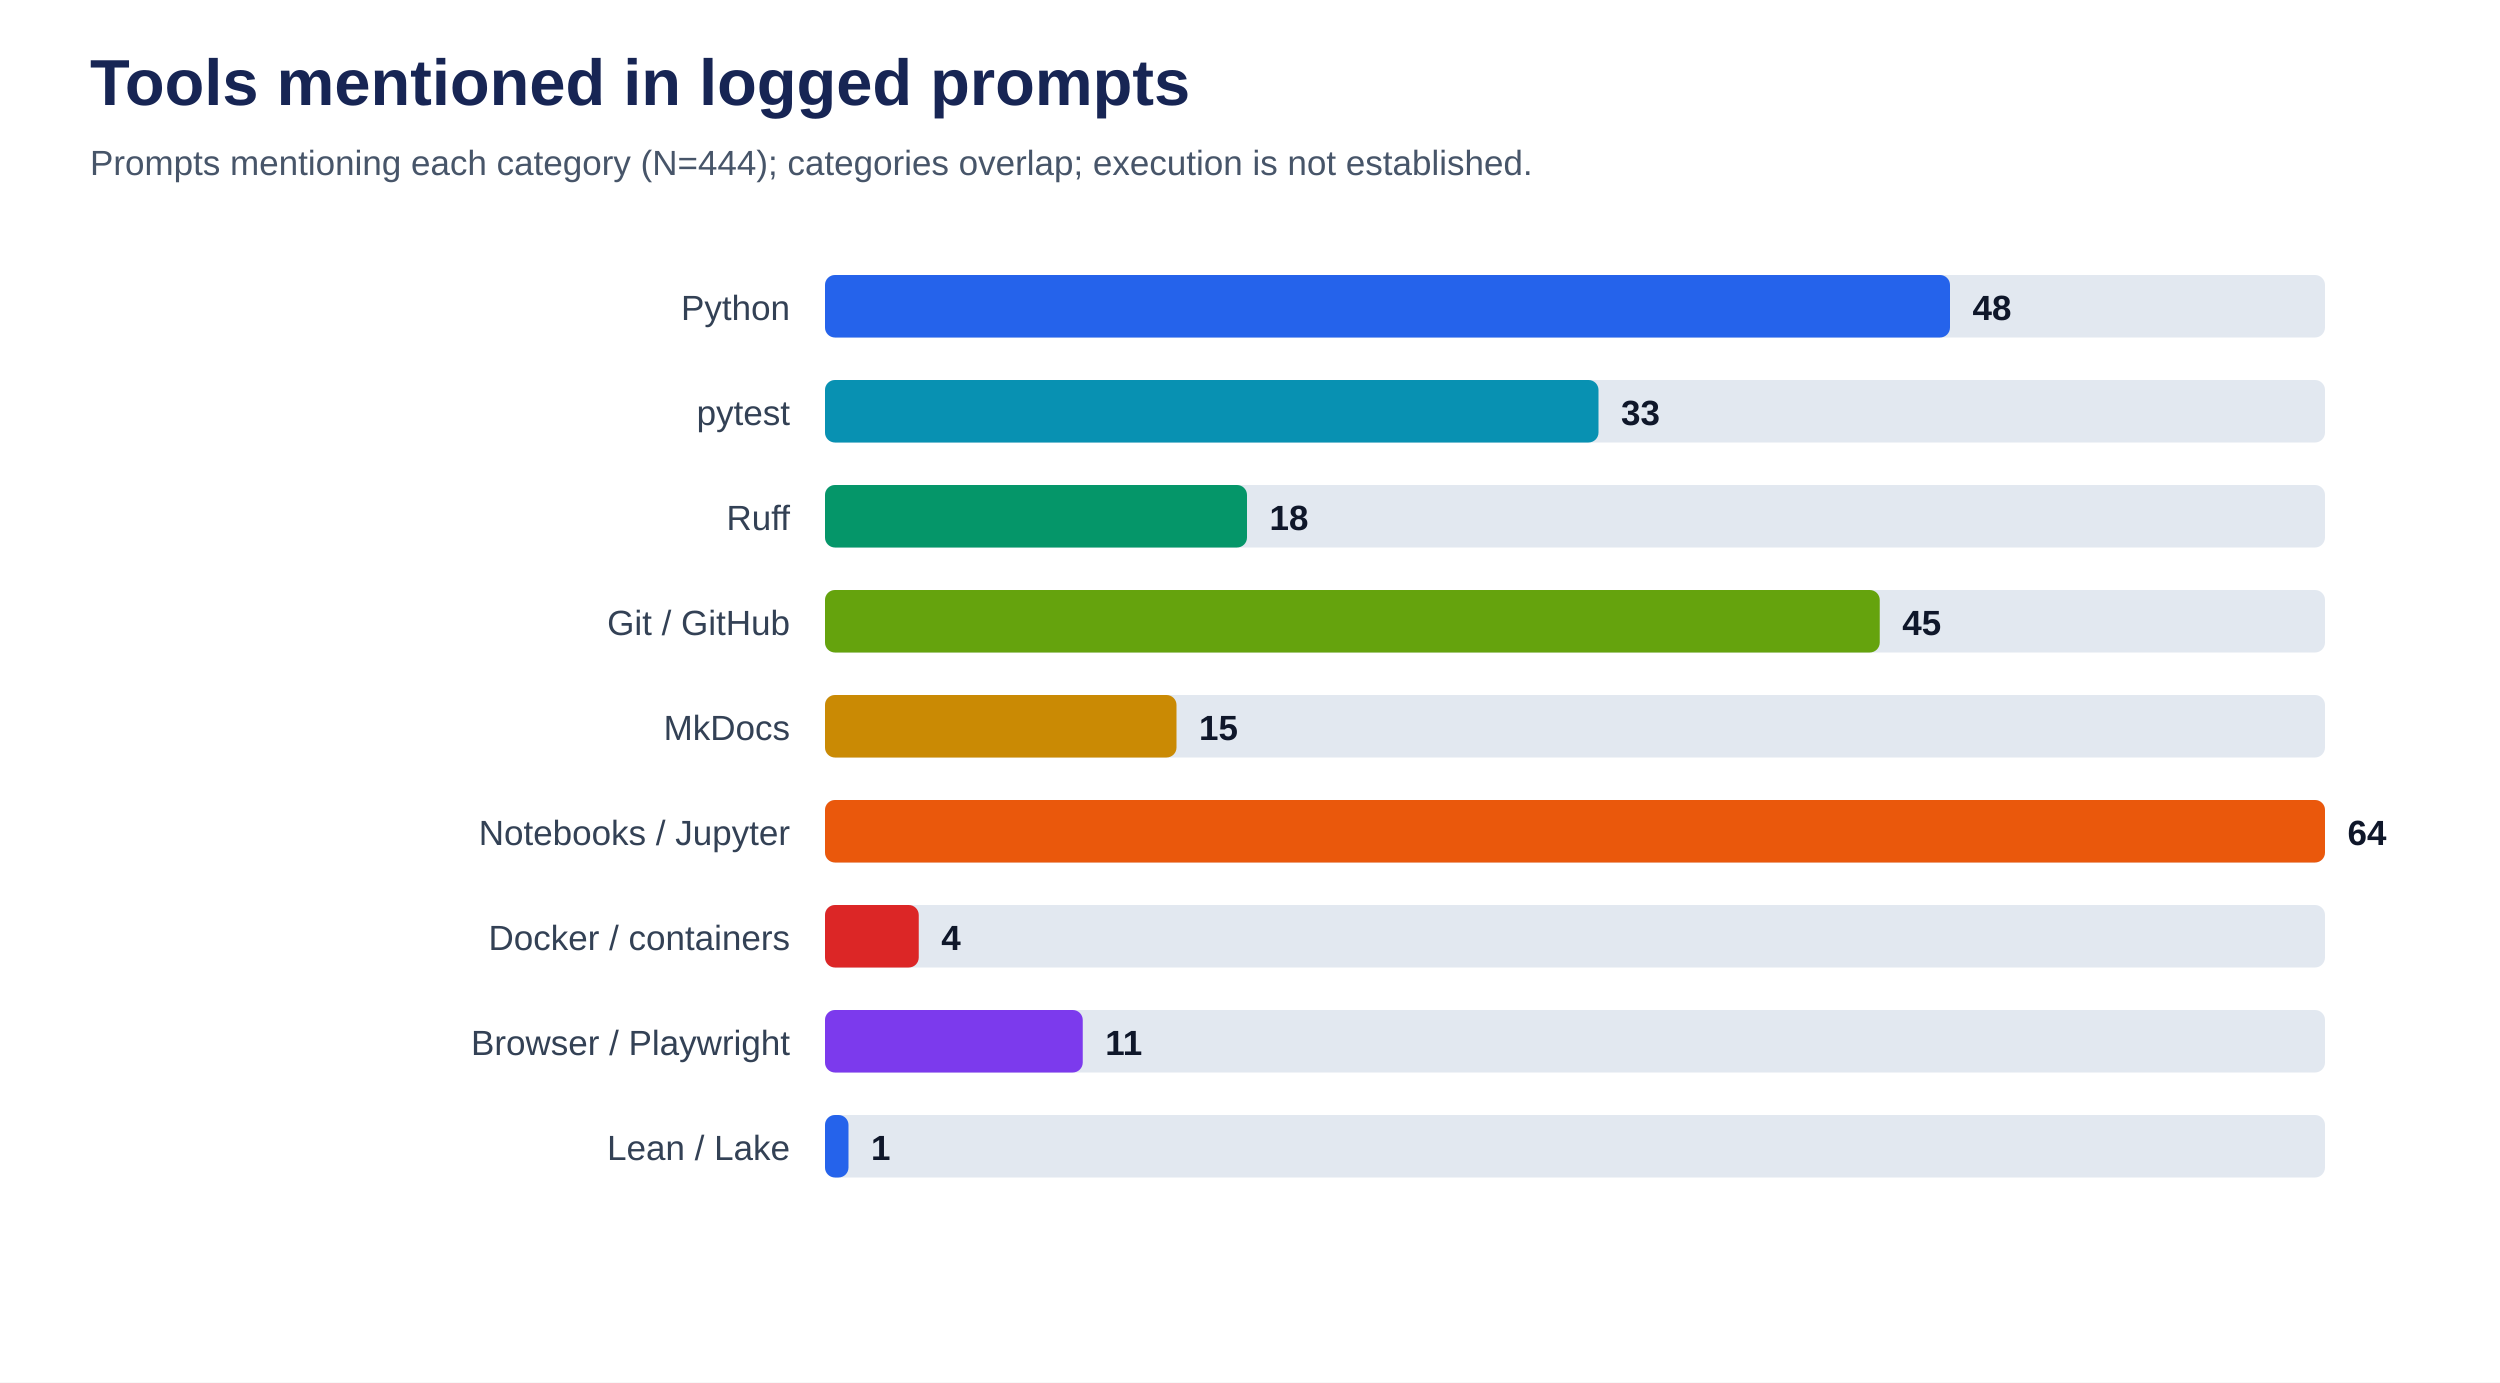
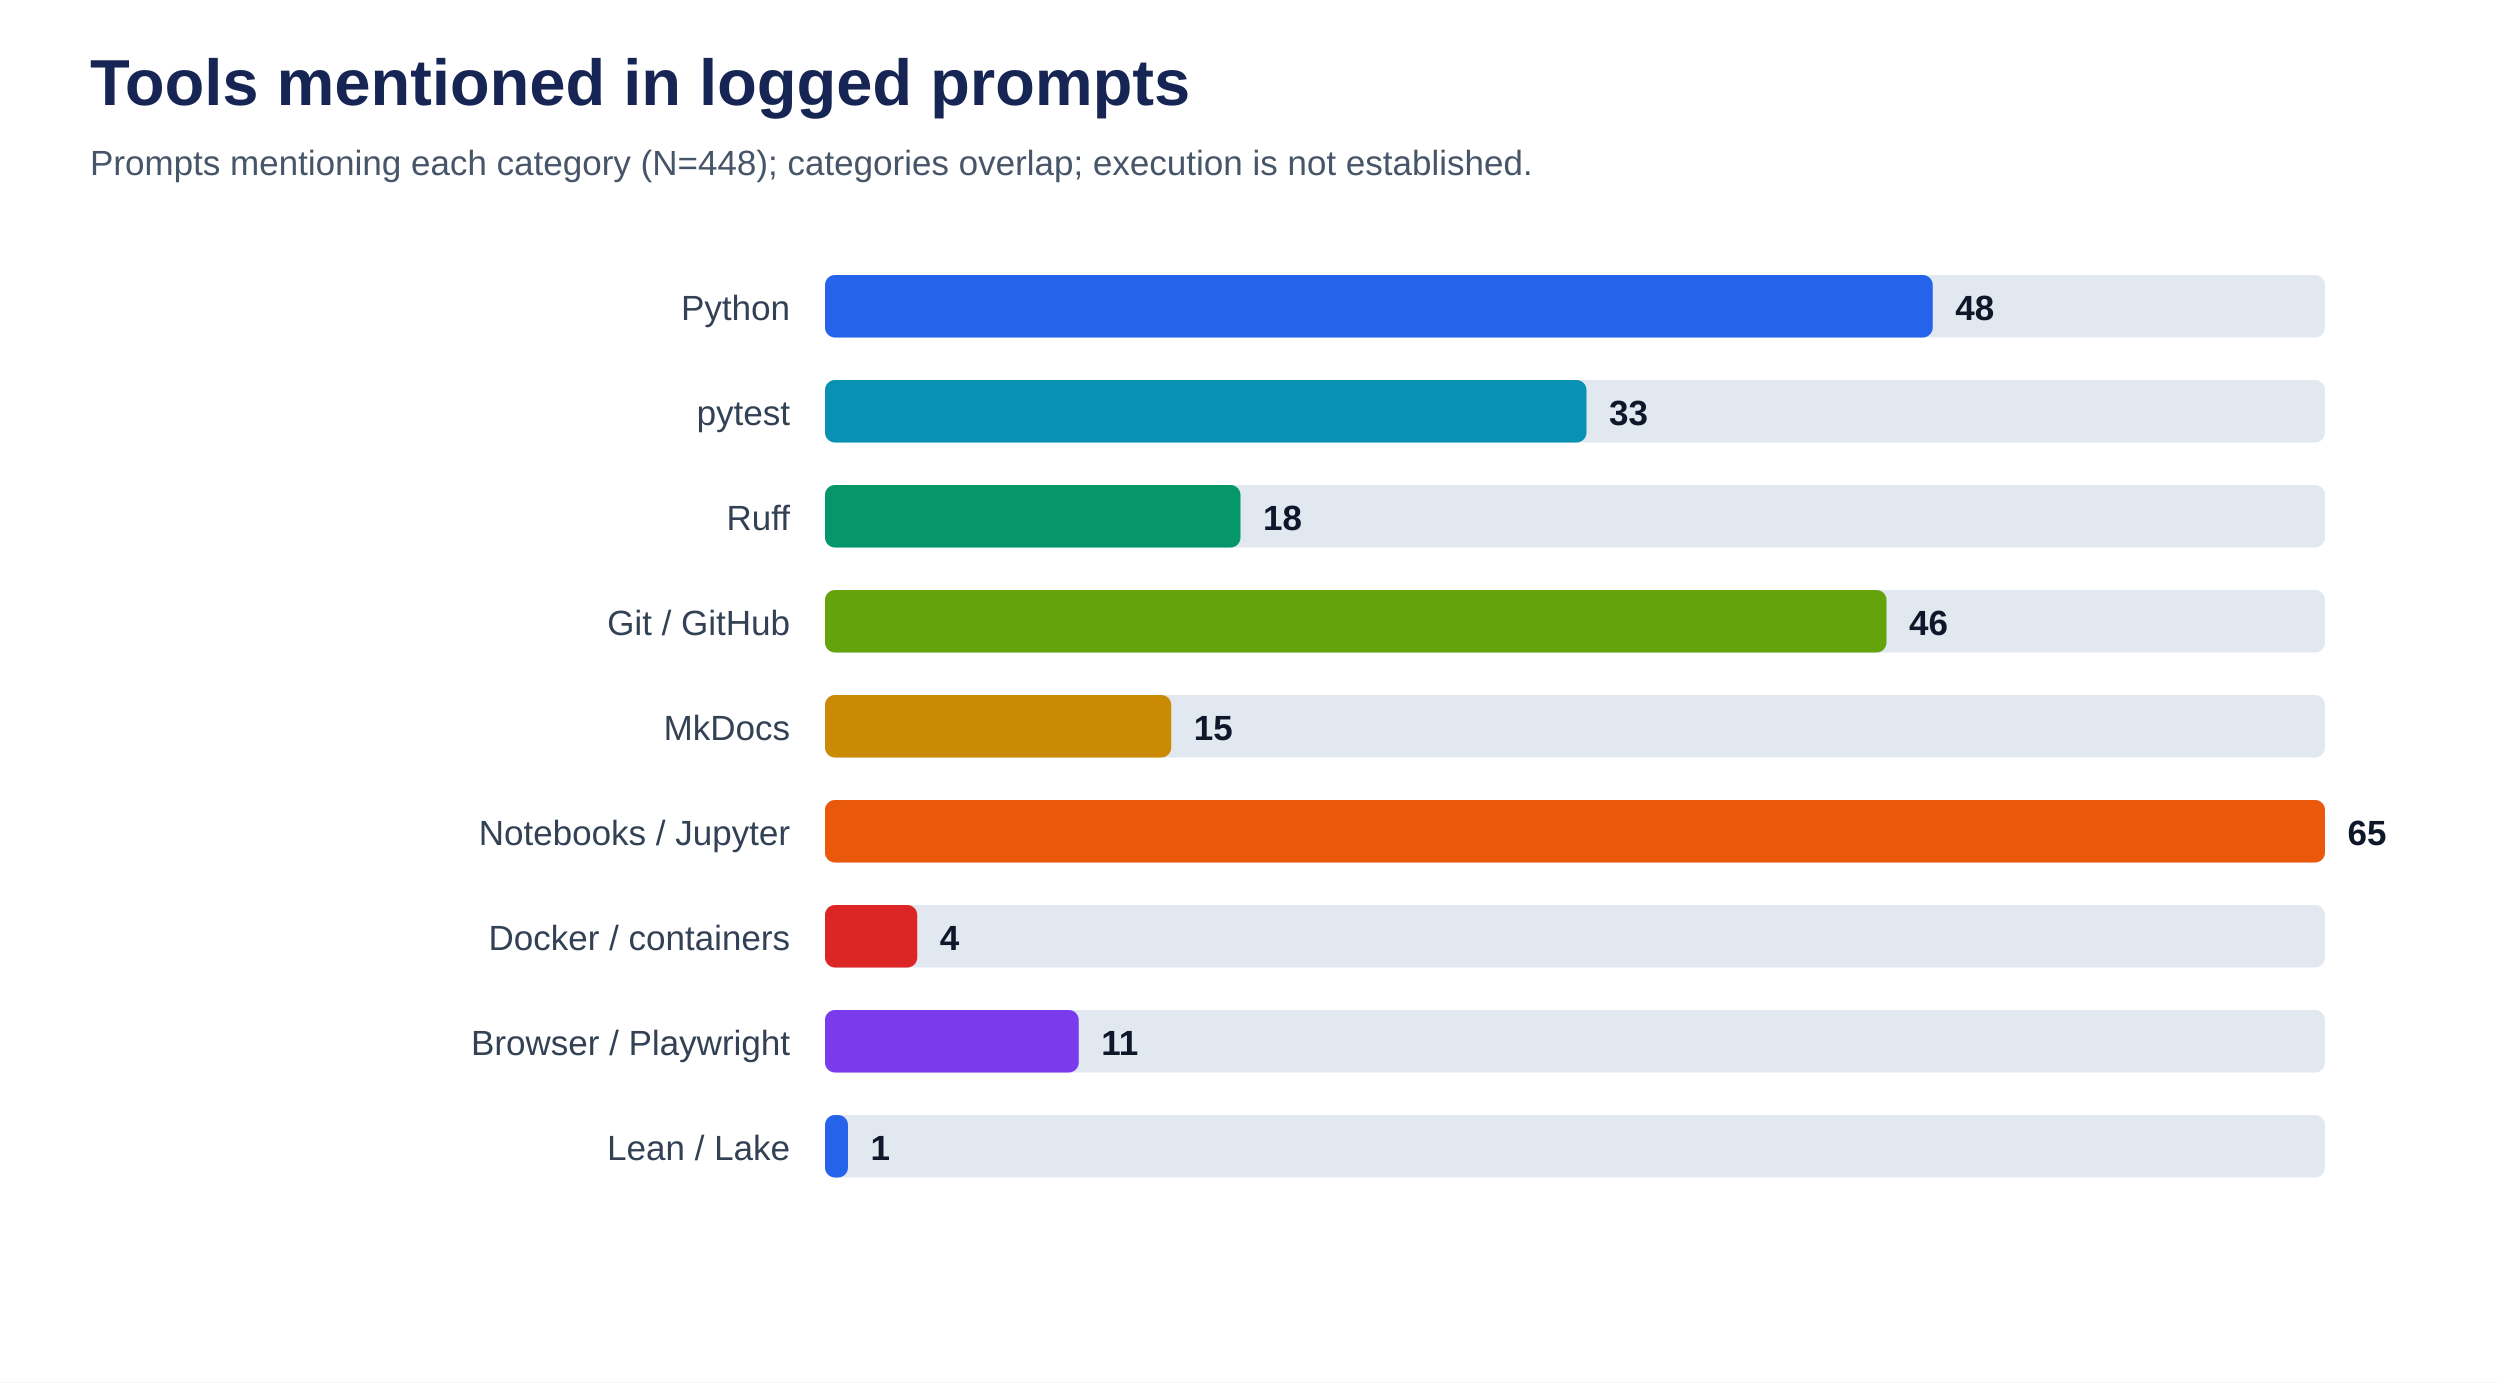
<svg xmlns="http://www.w3.org/2000/svg" viewBox="0 0 1000 553" role="img" aria-labelledby="title desc">
  <rect width="100%" height="100%" fill="#ffffff" />
  <text x="36" y="42" font-family="Arial, sans-serif" font-size="26" font-weight="700" fill="#172554">Tools mentioned in logged prompts</text>
-   <text x="36" y="70" font-family="Arial, sans-serif" font-size="14" fill="#475569">Prompts mentioning each category (N=444); categories overlap; execution is not established.</text>
+   <text x="36" y="70" font-family="Arial, sans-serif" font-size="14" fill="#475569">Prompts mentioning each category (N=448); categories overlap; execution is not established.</text>
  <text x="316" y="128" text-anchor="end" font-family="Arial, sans-serif" font-size="14" fill="#334155">Python</text>
  <rect x="330" y="110" width="600" height="25" rx="4" fill="#e2e8f0" />
-   <rect x="330" y="110" width="450.0" height="25" rx="4" fill="#2563eb" />
-   <text x="789.0" y="128" font-family="Arial, sans-serif" font-size="14" font-weight="700" fill="#0f172a">48</text>
+   <rect x="330" y="110" width="443.1" height="25" rx="4" fill="#2563eb" />
+   <text x="782.1" y="128" font-family="Arial, sans-serif" font-size="14" font-weight="700" fill="#0f172a">48</text>
  <text x="316" y="170" text-anchor="end" font-family="Arial, sans-serif" font-size="14" fill="#334155">pytest</text>
  <rect x="330" y="152" width="600" height="25" rx="4" fill="#e2e8f0" />
-   <rect x="330" y="152" width="309.4" height="25" rx="4" fill="#0891b2" />
-   <text x="648.4" y="170" font-family="Arial, sans-serif" font-size="14" font-weight="700" fill="#0f172a">33</text>
+   <rect x="330" y="152" width="304.6" height="25" rx="4" fill="#0891b2" />
+   <text x="643.6" y="170" font-family="Arial, sans-serif" font-size="14" font-weight="700" fill="#0f172a">33</text>
  <text x="316" y="212" text-anchor="end" font-family="Arial, sans-serif" font-size="14" fill="#334155">Ruff</text>
  <rect x="330" y="194" width="600" height="25" rx="4" fill="#e2e8f0" />
-   <rect x="330" y="194" width="168.8" height="25" rx="4" fill="#059669" />
-   <text x="507.8" y="212" font-family="Arial, sans-serif" font-size="14" font-weight="700" fill="#0f172a">18</text>
+   <rect x="330" y="194" width="166.2" height="25" rx="4" fill="#059669" />
+   <text x="505.2" y="212" font-family="Arial, sans-serif" font-size="14" font-weight="700" fill="#0f172a">18</text>
  <text x="316" y="254" text-anchor="end" font-family="Arial, sans-serif" font-size="14" fill="#334155">Git / GitHub</text>
  <rect x="330" y="236" width="600" height="25" rx="4" fill="#e2e8f0" />
-   <rect x="330" y="236" width="421.9" height="25" rx="4" fill="#65a30d" />
-   <text x="760.9" y="254" font-family="Arial, sans-serif" font-size="14" font-weight="700" fill="#0f172a">45</text>
+   <rect x="330" y="236" width="424.6" height="25" rx="4" fill="#65a30d" />
+   <text x="763.6" y="254" font-family="Arial, sans-serif" font-size="14" font-weight="700" fill="#0f172a">46</text>
  <text x="316" y="296" text-anchor="end" font-family="Arial, sans-serif" font-size="14" fill="#334155">MkDocs</text>
  <rect x="330" y="278" width="600" height="25" rx="4" fill="#e2e8f0" />
-   <rect x="330" y="278" width="140.6" height="25" rx="4" fill="#ca8a04" />
-   <text x="479.6" y="296" font-family="Arial, sans-serif" font-size="14" font-weight="700" fill="#0f172a">15</text>
+   <rect x="330" y="278" width="138.5" height="25" rx="4" fill="#ca8a04" />
+   <text x="477.5" y="296" font-family="Arial, sans-serif" font-size="14" font-weight="700" fill="#0f172a">15</text>
  <text x="316" y="338" text-anchor="end" font-family="Arial, sans-serif" font-size="14" fill="#334155">Notebooks / Jupyter</text>
  <rect x="330" y="320" width="600" height="25" rx="4" fill="#e2e8f0" />
  <rect x="330" y="320" width="600.0" height="25" rx="4" fill="#ea580c" />
-   <text x="939.0" y="338" font-family="Arial, sans-serif" font-size="14" font-weight="700" fill="#0f172a">64</text>
+   <text x="939.0" y="338" font-family="Arial, sans-serif" font-size="14" font-weight="700" fill="#0f172a">65</text>
  <text x="316" y="380" text-anchor="end" font-family="Arial, sans-serif" font-size="14" fill="#334155">Docker / containers</text>
  <rect x="330" y="362" width="600" height="25" rx="4" fill="#e2e8f0" />
-   <rect x="330" y="362" width="37.5" height="25" rx="4" fill="#dc2626" />
-   <text x="376.5" y="380" font-family="Arial, sans-serif" font-size="14" font-weight="700" fill="#0f172a">4</text>
+   <rect x="330" y="362" width="36.9" height="25" rx="4" fill="#dc2626" />
+   <text x="375.9" y="380" font-family="Arial, sans-serif" font-size="14" font-weight="700" fill="#0f172a">4</text>
  <text x="316" y="422" text-anchor="end" font-family="Arial, sans-serif" font-size="14" fill="#334155">Browser / Playwright</text>
  <rect x="330" y="404" width="600" height="25" rx="4" fill="#e2e8f0" />
-   <rect x="330" y="404" width="103.1" height="25" rx="4" fill="#7c3aed" />
-   <text x="442.1" y="422" font-family="Arial, sans-serif" font-size="14" font-weight="700" fill="#0f172a">11</text>
+   <rect x="330" y="404" width="101.5" height="25" rx="4" fill="#7c3aed" />
+   <text x="440.5" y="422" font-family="Arial, sans-serif" font-size="14" font-weight="700" fill="#0f172a">11</text>
  <text x="316" y="464" text-anchor="end" font-family="Arial, sans-serif" font-size="14" fill="#334155">Lean / Lake</text>
  <rect x="330" y="446" width="600" height="25" rx="4" fill="#e2e8f0" />
-   <rect x="330" y="446" width="9.4" height="25" rx="4" fill="#2563eb" />
-   <text x="348.4" y="464" font-family="Arial, sans-serif" font-size="14" font-weight="700" fill="#0f172a">1</text>
+   <rect x="330" y="446" width="9.2" height="25" rx="4" fill="#2563eb" />
+   <text x="348.2" y="464" font-family="Arial, sans-serif" font-size="14" font-weight="700" fill="#0f172a">1</text>
</svg>
